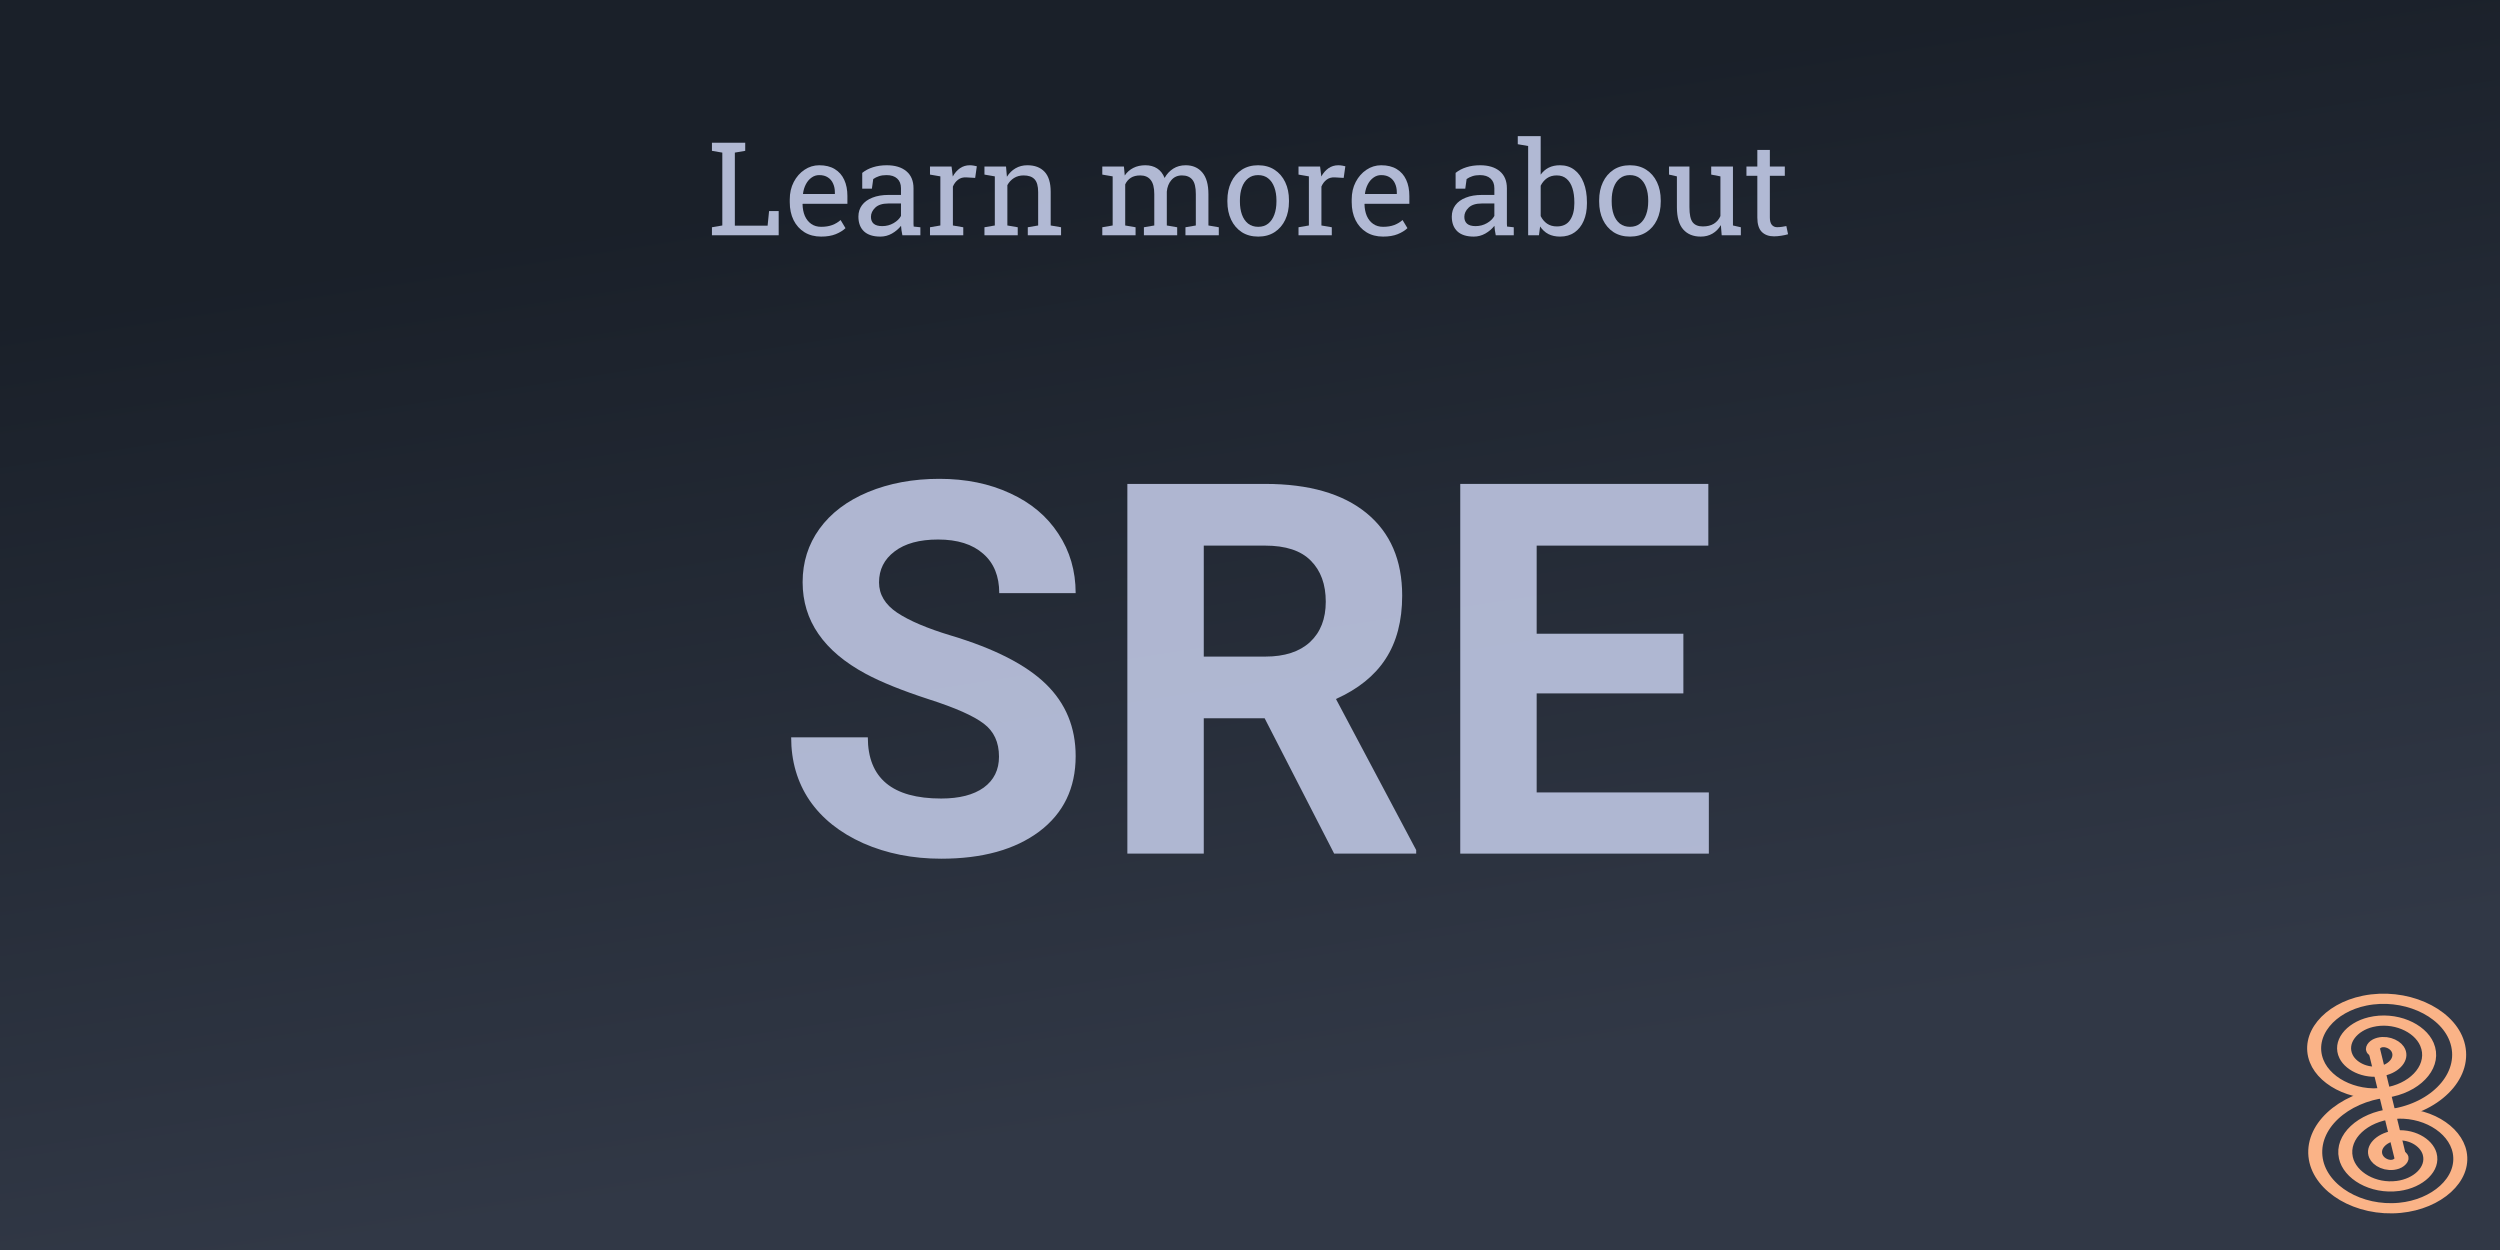
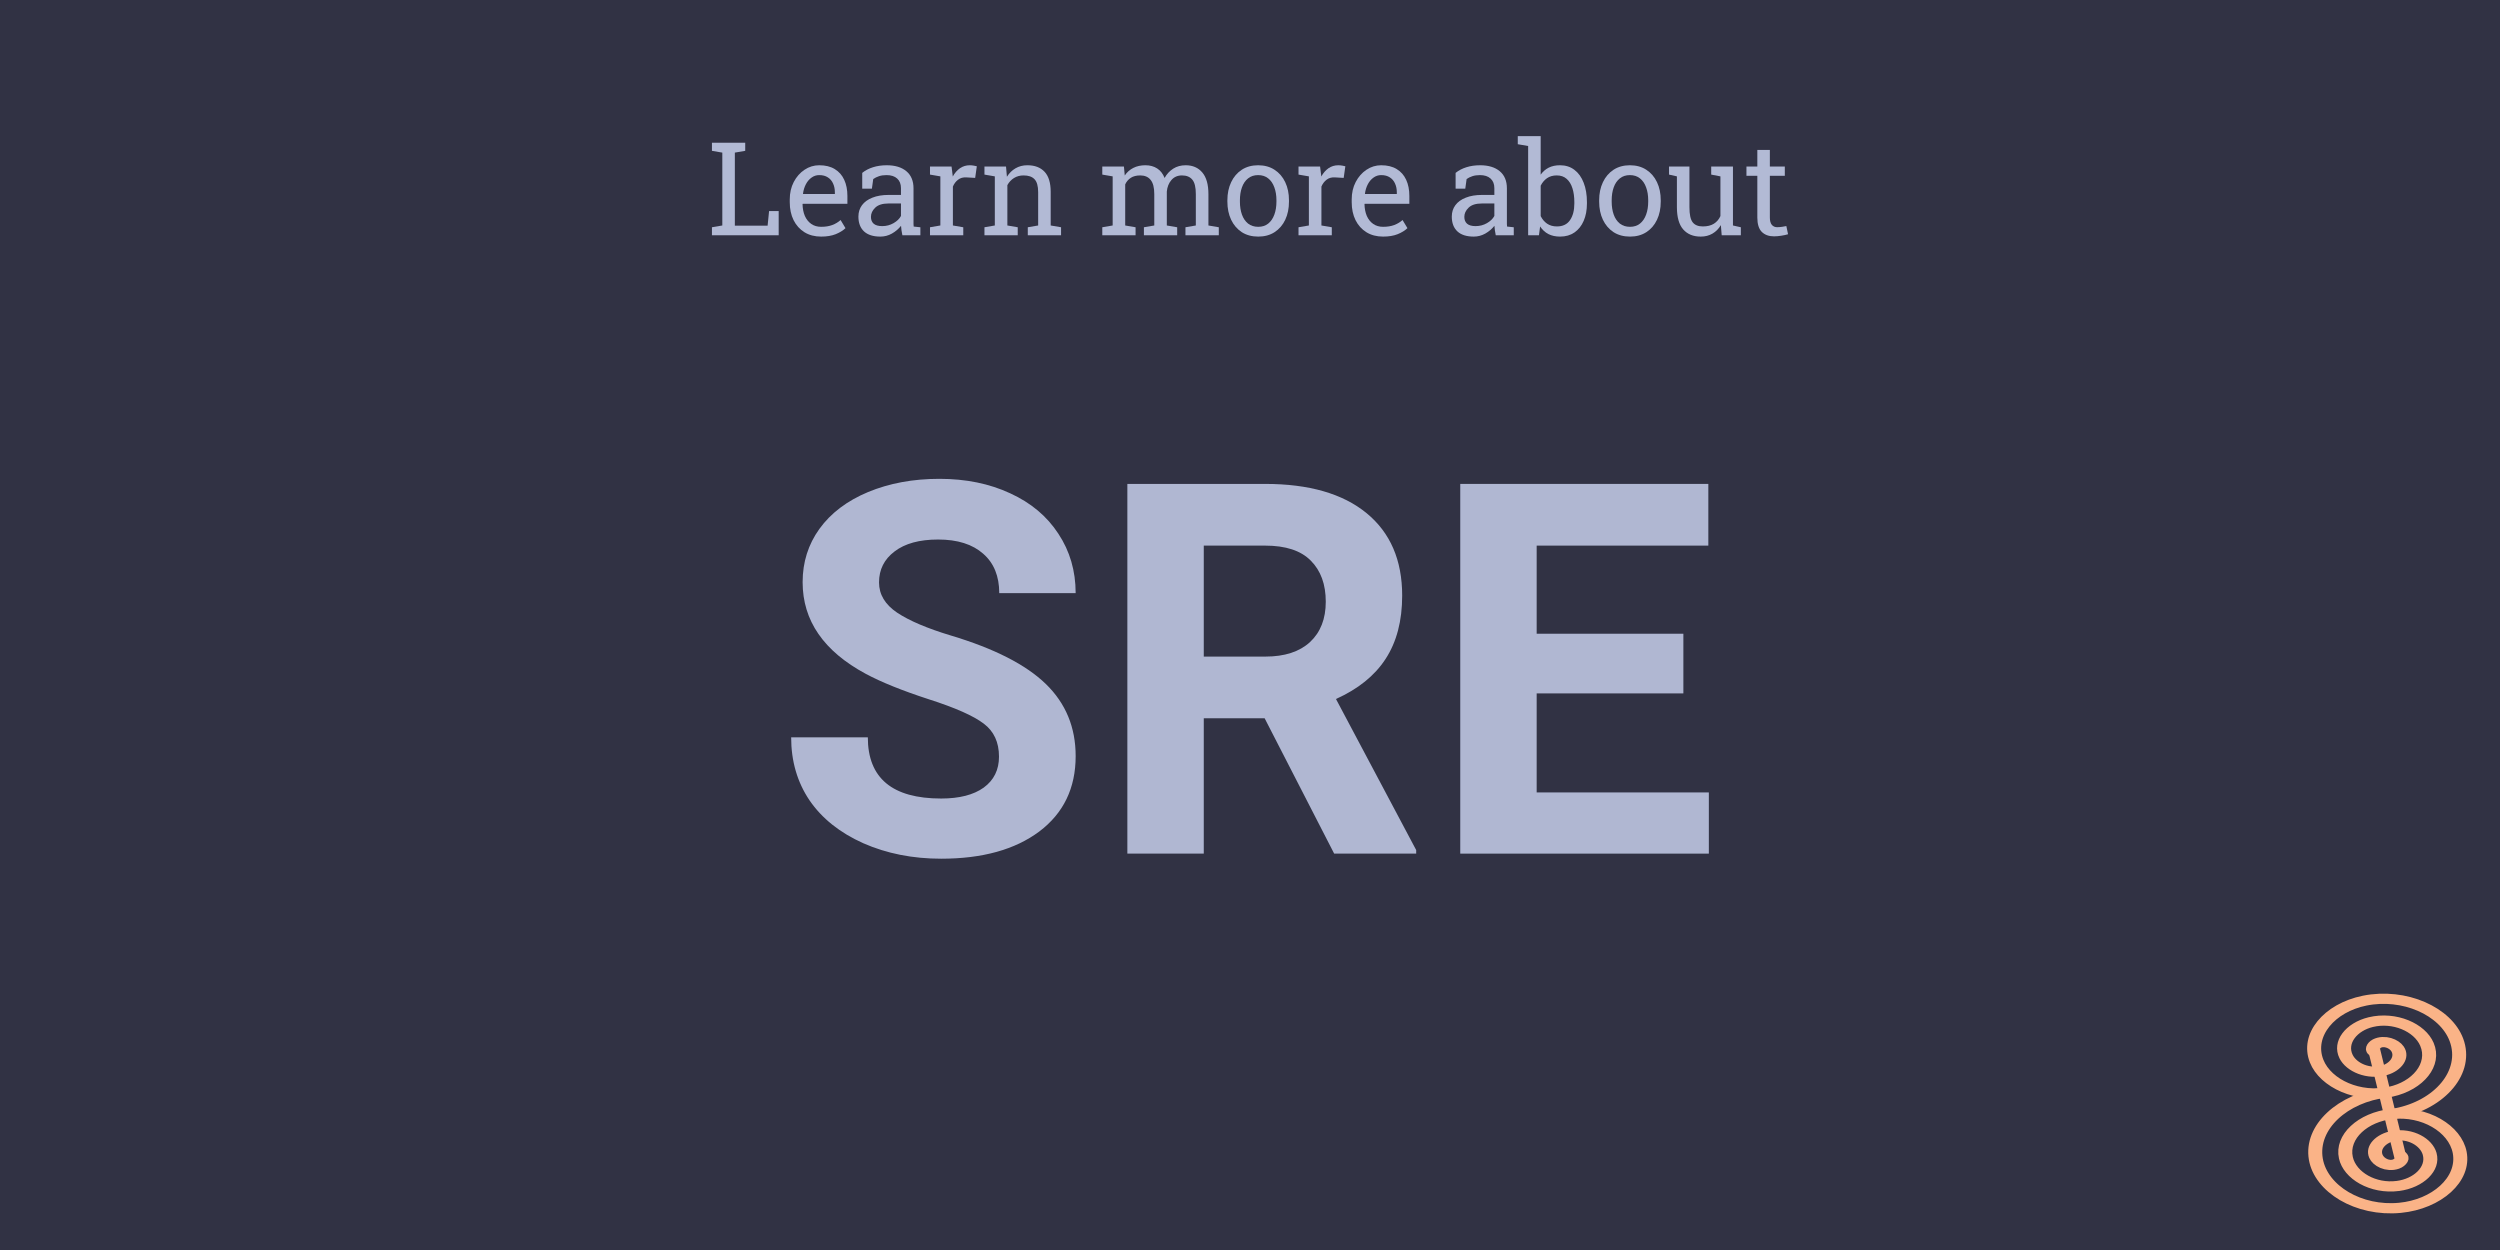
- <svg xmlns="http://www.w3.org/2000/svg" xmlns:xlink="http://www.w3.org/1999/xlink" width="1024" height="512" viewBox="0 0 1024 512" id="svg2" version="1.1">
+ <svg xmlns="http://www.w3.org/2000/svg" width="1024" height="512" viewBox="0 0 1024 512" id="svg2" version="1.1">
  <defs id="defs4">
-     <linearGradient id="linearGradient4542">
-       <stop style="stop-color:#ebedef;stop-opacity:1;" offset="0" id="stop4538" />
-       <stop style="stop-color:#ebedef;stop-opacity:0;" offset="1" id="stop4540" />
-     </linearGradient>
    <rect x="-53.125" y="1432.55" width="862.5" height="918.75" id="rect1298" />
-     <linearGradient id="linearGradient5741">
-       <stop style="stop-color:#313244;stop-opacity:0.941" offset="0" id="stop5743" />
-       <stop style="stop-color:#181825;stop-opacity:0.941" offset="1" id="stop5745" />
-     </linearGradient>
-     <linearGradient xlink:href="#linearGradient5741" id="linearGradient5747" x1="553.625" y1="989.862" x2="491.688" y2="591.425" gradientUnits="userSpaceOnUse" gradientTransform="translate(1.062557,-1.312378)" />
-     <linearGradient xlink:href="#linearGradient4542" id="linearGradient4544" x1="315.54" y1="637.812" x2="707.315" y2="637.812" gradientUnits="userSpaceOnUse" />
    <clipPath clipPathUnits="userSpaceOnUse" id="clipPath844">
      <g id="use846">
        <text transform="scale(1.001524,0.9984779)" id="text943" y="908.021" x="341.67" style="font-style:normal;font-weight:normal;font-size:96px;line-height:0%;font-family:sans-serif;letter-spacing:0px;word-spacing:0px;fill:#bac2de;fill-opacity:0.941;stroke:none;stroke-width:1px;stroke-linecap:butt;stroke-linejoin:miter;stroke-opacity:1" xml:space="preserve">
          <tspan style="font-style:normal;font-variant:normal;font-weight:bold;font-stretch:normal;font-size:229.333px;line-height:1.25;font-family:Impact;-inkscape-font-specification:'Impact Bold';fill:#bac2de;fill-opacity:0.941" y="908.021" x="341.67" id="tspan941">SRE</tspan>
        </text>
        <g aria-label="SRE" transform="scale(1.001524,0.9984779)" style="font-style:normal;font-weight:normal;font-size:96px;line-height:0%;font-family:sans-serif;letter-spacing:0px;word-spacing:0px;fill:#bac2de;fill-opacity:0.941;stroke:none;stroke-width:1px;stroke-linecap:butt;stroke-linejoin:miter;stroke-opacity:1" id="g951">
          <path d="m 450.961,781.597 h -43.784 v -13.438 q 0,-9.406 -1.68,-11.982 -1.68,-2.576 -5.599,-2.576 -4.255,0 -6.495,3.471 -2.128,3.471 -2.128,10.526 0,9.07 2.464,13.661 2.352,4.591 13.326,11.086 31.466,18.701 39.641,30.682 8.174,11.982 8.174,38.633 0,19.372 -4.591,28.555 -4.479,9.182 -17.469,15.453 -12.99,6.159 -30.234,6.159 -18.924,0 -32.362,-7.167 -13.326,-7.167 -17.469,-18.253 -4.143,-11.086 -4.143,-31.466 v -11.87 h 43.784 v 22.06 q 0,10.19 1.792,13.102 1.904,2.911 6.607,2.911 4.703,0 6.943,-3.695 2.352,-3.695 2.352,-10.974 0,-16.013 -4.367,-20.94 -4.479,-4.927 -22.06,-16.461 -17.581,-11.646 -23.292,-16.909 -5.711,-5.263 -9.518,-14.557 -3.695,-9.294 -3.695,-23.74 0,-20.828 5.263,-30.458 5.375,-9.63 17.245,-15.005 11.87,-5.487 28.667,-5.487 18.365,0 31.242,5.935 12.99,5.935 17.133,15.005 4.255,8.958 4.255,30.57 z" style="font-style:normal;font-variant:normal;font-weight:bold;font-stretch:normal;font-size:229.333px;line-height:1.25;font-family:Impact;-inkscape-font-specification:'Impact Bold';fill:#bac2de;fill-opacity:0.941" id="path945" />
          <path d="m 469.662,726.727 h 33.37 q 33.37,0 45.128,2.576 11.87,2.576 19.26,13.214 7.503,10.526 7.503,33.706 0,21.164 -5.263,28.443 -5.263,7.279 -20.716,8.734 13.997,3.471 18.812,9.294 4.815,5.823 5.935,10.75 1.232,4.815 1.232,26.763 v 47.815 H 531.138 v -60.245 q 0,-14.557 -2.352,-18.029 -2.24,-3.471 -11.982,-3.471 v 81.745 h -47.143 z m 47.143,31.018 v 40.312 q 7.951,0 11.086,-2.128 3.247,-2.24 3.247,-14.221 v -9.966 q 0,-8.622 -3.135,-11.31 -3.023,-2.688 -11.198,-2.688 z" style="font-style:normal;font-variant:normal;font-weight:bold;font-stretch:normal;font-size:229.333px;line-height:1.25;font-family:Impact;-inkscape-font-specification:'Impact Bold';fill:#bac2de;fill-opacity:0.941" id="path947" />
          <path d="m 593.175,726.727 h 78.609 v 36.281 h -31.466 v 34.378 h 29.451 v 34.49 h -29.451 v 39.865 h 34.602 v 36.281 h -81.745 z" style="font-style:normal;font-variant:normal;font-weight:bold;font-stretch:normal;font-size:229.333px;line-height:1.25;font-family:Impact;-inkscape-font-specification:'Impact Bold';fill:#bac2de;fill-opacity:0.941" id="path949" />
        </g>
-         <text transform="scale(1.001524,0.9984779)" id="text955" y="1310.491" x="329.87" style="font-style:normal;font-weight:normal;font-size:96px;line-height:0%;font-family:sans-serif;letter-spacing:0px;word-spacing:0px;display:inline;opacity:0.98;fill:#11dbdf;fill-opacity:0.941;stroke:none;stroke-width:1px;stroke-linecap:butt;stroke-linejoin:miter;stroke-opacity:1" xml:space="preserve">
-           <tspan style="font-style:normal;font-variant:normal;font-weight:bold;font-stretch:normal;font-size:229.333px;line-height:1.25;font-family:Impact;-inkscape-font-specification:'Impact Bold';fill:#11dbdf;fill-opacity:0.941" y="1310.491" x="329.87" id="tspan953">SRE</tspan>
+         <text transform="scale(1.001524,0.9984779)" id="text955" y="1310.491" x="329.87" style="font-style:normal;font-weight:normal;font-size:96px;line-height:0%;font-family:sans-serif;letter-spacing:0px;word-spacing:0px;display:inline;opacity:0.98;fill:#74c7ec;fill-opacity:0.941;stroke:none;stroke-width:1px;stroke-linecap:butt;stroke-linejoin:miter;stroke-opacity:1" xml:space="preserve">
+           <tspan style="font-style:normal;font-variant:normal;font-weight:bold;font-stretch:normal;font-size:229.333px;line-height:1.25;font-family:Impact;-inkscape-font-specification:'Impact Bold';fill:#74c7ec;fill-opacity:0.941" y="1310.491" x="329.87" id="tspan953">SRE</tspan>
        </text>
      </g>
    </clipPath>
  </defs>
  <g style="display:inline" id="layer1" transform="translate(0,-540.3622)">
-     <rect style="opacity:0.98;fill:#18dbdf;fill-opacity:0.941;stroke:#fab387;stroke-opacity:1" id="rect906" width="775" height="398.438" x="128.125" y="1086.737" />
-     <rect style="opacity:1;fill:#22995f;fill-opacity:0.941;stroke:none;stroke-width:5;stroke-linecap:round;stroke-linejoin:round;stroke-miterlimit:4;stroke-dasharray:none;stroke-opacity:1" id="rect4164" width="1024" height="512" x="0" y="540.362" />
-     <rect style="opacity:1;fill:url(#linearGradient5747);fill-opacity:1;stroke:none;stroke-width:5;stroke-linecap:round;stroke-linejoin:round;stroke-miterlimit:4;stroke-dasharray:none;stroke-opacity:1" id="rect4164-4" width="1024" height="512" x="0" y="540.362" />
-     <flowRoot xml:space="preserve" id="flowRoot4235" style="font-style:normal;font-weight:normal;line-height:0.01%;font-family:sans-serif;letter-spacing:0px;word-spacing:0px;fill:#000000;fill-opacity:1;stroke:none;stroke-width:1px;stroke-linecap:butt;stroke-linejoin:miter;stroke-opacity:1" transform="matrix(0.9989634,0,0,0.9974429,1.061456,1.381783)">
+     <rect style="opacity:0.98;fill:#74c7ec;fill-opacity:0.941;stroke:#fab387;stroke-opacity:1" id="rect906" width="775" height="398.438" x="128.125" y="1086.737" />
+     <rect style="opacity:1;fill:#585b70;fill-opacity:0.941;stroke:none;stroke-width:5;stroke-linecap:round;stroke-linejoin:round;stroke-miterlimit:4;stroke-dasharray:none;stroke-opacity:1" id="rect4164" width="1024" height="512" x="0" y="540.362" />
+     <rect style="opacity:1;fill:#313244;fill-opacity:1;stroke:none;stroke-width:5;stroke-linecap:round;stroke-linejoin:round;stroke-miterlimit:4;stroke-dasharray:none;stroke-opacity:1" id="rect4164-4" width="1024" height="512" x="0" y="540.362" />
+     <flowRoot xml:space="preserve" id="flowRoot4235" style="font-style:normal;font-weight:normal;line-height:0.01%;font-family:sans-serif;letter-spacing:0px;word-spacing:0px;fill:#11111b;fill-opacity:1;stroke:none;stroke-width:1px;stroke-linecap:butt;stroke-linejoin:miter;stroke-opacity:1" transform="matrix(0.9989634,0,0,0.9974429,1.061456,1.381783)">
      <flowRegion id="flowRegion4237">
        <rect id="rect4239" width="218.75" height="14.062" x="150.781" y="642.969" />
      </flowRegion>
      <flowPara id="flowPara4241" style="font-size:10px;line-height:1.25"> </flowPara>
    </flowRoot>
    <g id="g939" style="stroke:#fab387;stroke-opacity:1" transform="matrix(0.1631649,0,0,0.1631657,894.0443,776.1178)">
      <path transform="matrix(-0.754511,0,0,-0.549522,1101.41,1279.467)" d="m 818.156,151.407 c 16.665,7.973 6.716,31.188 -4.317,38.904 -24.432,17.085 -56.677,0.43 -68.529,-23.727 -18.856,-38.431 5.729,-82.951 43.136,-98.155 C 840.469,47.285 897.929,80.282 916.226,130.975 939.866,196.471 898.273,267.105 834.271,288.381 755.351,314.616 671.435,264.342 647.24,187.016 618.353,94.696 677.355,-2.563 768.014,-29.64 873.721,-61.213 984.359,6.547 1014.296,110.543 1048.576,229.629 972.041,353.671 854.703,386.451 722.244,423.455 584.781,338.131 549.17,207.448 509.431,61.619 603.552,-89.276 747.582,-127.71 c 9.036,-2.411 18.19,-4.381 27.418,-5.902" id="path881-7" style="fill:none;fill-opacity:1;fill-rule:evenodd;stroke:#fab387;stroke-width:46.59;stroke-miterlimit:4;stroke-dasharray:none;stroke-opacity:1" />
-       <text transform="scale(1.006766,0.9932794)" id="text3340-3" y="1527.291" x="689.023" style="font-style:normal;font-weight:normal;font-size:12.09px;line-height:0%;font-family:sans-serif;letter-spacing:0px;word-spacing:0px;fill:#000000;fill-opacity:1;stroke:#fab387;stroke-width:30;stroke-linecap:butt;stroke-linejoin:miter;stroke-miterlimit:4;stroke-dasharray:none;stroke-opacity:1" xml:space="preserve">
+       <text transform="scale(1.006766,0.9932794)" id="text3340-3" y="1527.291" x="689.023" style="font-style:normal;font-weight:normal;font-size:12.09px;line-height:0%;font-family:sans-serif;letter-spacing:0px;word-spacing:0px;fill:#11111b;fill-opacity:1;stroke:#fab387;stroke-width:30;stroke-linecap:butt;stroke-linejoin:miter;stroke-miterlimit:4;stroke-dasharray:none;stroke-opacity:1" xml:space="preserve">
        <tspan style="font-size:39.958px;line-height:1.25;stroke:#fab387;stroke-width:30;stroke-miterlimit:4;stroke-dasharray:none;stroke-opacity:1" y="1527.291" x="689.023" id="tspan3342-6"> </tspan>
      </text>
      <path transform="matrix(0.754511,0,0,0.549522,1094.754,1224.256)" d="m -729.379,420.178 c 15.131,11.98 1.377,33.941 -11.812,40.296 -27.878,13.433 -58.409,-8.384 -66.912,-35.179 -13.306,-41.932 18.163,-83.597 58.546,-93.528 55.698,-13.697 109.024,27.941 120.144,81.912 14.294,69.383 -37.711,134.561 -105.279,146.759 -83.036,14.991 -160.156,-47.476 -173.375,-128.646 -15.744,-96.675 57.238,-185.787 152.012,-199.991 110.305,-16.531 211.442,66.998 226.607,175.379 17.341,123.931 -76.756,237.112 -198.746,253.222 -137.554,18.166 -262.794,-86.513 -279.838,-222.112 -18.395,-146.344 89.313,-280.992 233.033,-304.68" id="path881" style="fill:none;fill-opacity:1;fill-rule:evenodd;stroke:#fab387;stroke-width:46.59;stroke-miterlimit:4;stroke-dasharray:none;stroke-opacity:1" />
      <path id="path941" d="m 479.462,1186.029 68.025,279.063" style="fill:none;stroke:#fab387;stroke-width:30;stroke-linecap:butt;stroke-linejoin:miter;stroke-miterlimit:4;stroke-dasharray:none;stroke-opacity:1" />
    </g>
    <text xml:space="preserve" id="text1296" style="font-size:26.667px;line-height:1.25;font-family:Verdana;-inkscape-font-specification:Verdana;white-space:pre;shape-inside:url(#rect1298);" />
    <g id="layer2" />
    <g aria-label="Learn more about" transform="scale(1.000762,0.9992387)" style="font-style:normal;font-variant:normal;font-weight:normal;font-stretch:normal;line-height:0%;font-family:Georgia;-inkscape-font-specification:Georgia;letter-spacing:0px;word-spacing:0px;display:inline;fill:#bac2de;fill-opacity:0.941;stroke:none;stroke-width:1px;stroke-linecap:butt;stroke-linejoin:miter;stroke-opacity:1" id="text4440-8-2">
      <path d="m 291.389,637.211 v -3.281 l 4.245,-0.729 v -29.87 l -4.245,-0.729 v -3.307 h 4.245 5.13 4.245 v 3.307 l -4.245,0.729 v 29.948 h 13.411 l 0.599,-5.99 h 3.932 v 9.922 z" style="font-style:normal;font-variant:normal;font-weight:normal;font-stretch:normal;font-size:53.333px;line-height:1.25;font-family:'Roboto Slab';-inkscape-font-specification:'Roboto Slab';fill:#bac2de;fill-opacity:0.941" id="path942" />
      <path d="m 336.076,637.758 q -3.906,0 -6.797,-1.771 -2.891,-1.797 -4.479,-4.974 -1.562,-3.177 -1.562,-7.344 v -1.146 q 0,-4.01 1.641,-7.161 1.667,-3.177 4.401,-5 2.76,-1.849 6.016,-1.849 3.802,0 6.354,1.562 2.578,1.562 3.88,4.401 1.302,2.812 1.302,6.641 v 3.203 h -18.281 l -0.078,0.13 q 0.052,2.708 0.938,4.818 0.911,2.083 2.604,3.281 1.693,1.198 4.062,1.198 2.604,0 4.557,-0.729 1.979,-0.755 3.411,-2.057 l 2.005,3.333 q -1.51,1.458 -4.01,2.474 -2.474,0.99 -5.964,0.99 z m -7.37,-17.448 h 12.995 v -0.677 q 0,-2.031 -0.729,-3.62 -0.703,-1.615 -2.135,-2.526 -1.406,-0.938 -3.542,-0.938 -1.719,0 -3.125,1.016 -1.406,0.99 -2.318,2.708 -0.911,1.719 -1.198,3.906 z" style="font-style:normal;font-variant:normal;font-weight:normal;font-stretch:normal;font-size:53.333px;line-height:1.25;font-family:'Roboto Slab';-inkscape-font-specification:'Roboto Slab';fill:#bac2de;fill-opacity:0.941" id="path944" />
      <path d="m 360.321,637.758 q -4.401,0 -6.693,-2.135 -2.292,-2.161 -2.292,-6.068 0,-2.682 1.458,-4.661 1.484,-2.005 4.271,-3.099 2.786,-1.12 6.667,-1.12 h 5.026 v -2.76 q 0,-2.552 -1.562,-3.958 -1.536,-1.406 -4.349,-1.406 -1.771,0 -3.073,0.443 -1.302,0.417 -2.37,1.172 l -0.547,3.932 h -3.958 v -6.458 q 1.901,-1.536 4.427,-2.318 2.526,-0.807 5.599,-0.807 5.13,0 8.047,2.448 2.917,2.448 2.917,7.005 v 13.568 q 0,0.547 0,1.068 0.026,0.521 0.078,1.042 l 2.734,0.286 v 3.281 h -7.37 q -0.234,-1.146 -0.365,-2.057 -0.13,-0.911 -0.182,-1.823 -1.484,1.901 -3.724,3.177 -2.214,1.25 -4.74,1.25 z m 0.755,-4.297 q 2.552,0 4.661,-1.224 2.109,-1.224 3.021,-2.943 v -5.104 h -5.208 q -3.542,0 -5.312,1.693 -1.771,1.693 -1.771,3.776 0,1.849 1.146,2.839 1.146,0.964 3.464,0.964 z" style="font-style:normal;font-variant:normal;font-weight:normal;font-stretch:normal;font-size:53.333px;line-height:1.25;font-family:'Roboto Slab';-inkscape-font-specification:'Roboto Slab';fill:#bac2de;fill-opacity:0.941" id="path946" />
      <path d="m 380.634,637.211 v -3.281 l 4.245,-0.729 v -20.13 l -4.245,-0.729 v -3.307 h 8.828 l 0.443,3.594 0.052,0.495 q 1.198,-2.161 2.943,-3.385 1.771,-1.224 4.036,-1.224 0.807,0 1.641,0.156 0.859,0.13 1.224,0.26 l -0.677,4.766 -3.568,-0.208 q -2.031,-0.13 -3.411,0.938 -1.38,1.042 -2.135,2.812 v 15.964 l 4.245,0.729 v 3.281 z" style="font-style:normal;font-variant:normal;font-weight:normal;font-stretch:normal;font-size:53.333px;line-height:1.25;font-family:'Roboto Slab';-inkscape-font-specification:'Roboto Slab';fill:#bac2de;fill-opacity:0.941" id="path948" />
      <path d="m 402.925,637.211 v -3.281 l 4.245,-0.729 v -20.13 l -4.245,-0.729 v -3.307 h 8.828 l 0.365,4.193 q 1.406,-2.24 3.516,-3.464 2.135,-1.25 4.844,-1.25 4.557,0 7.057,2.682 2.5,2.656 2.5,8.229 v 13.776 l 4.245,0.729 v 3.281 h -13.62 v -3.281 l 4.245,-0.729 v -13.672 q 0,-3.724 -1.484,-5.286 -1.458,-1.562 -4.479,-1.562 -2.214,0 -3.932,1.068 -1.693,1.068 -2.708,2.917 v 16.536 l 4.245,0.729 v 3.281 z" style="font-style:normal;font-variant:normal;font-weight:normal;font-stretch:normal;font-size:53.333px;line-height:1.25;font-family:'Roboto Slab';-inkscape-font-specification:'Roboto Slab';fill:#bac2de;fill-opacity:0.941" id="path950" />
      <path d="m 451.155,637.211 v -3.281 l 4.245,-0.729 v -20.13 l -4.245,-0.729 v -3.307 h 8.854 l 0.339,3.672 q 1.354,-2.005 3.49,-3.099 2.135,-1.094 4.948,-1.094 2.812,0 4.818,1.302 2.031,1.302 3.047,3.906 1.328,-2.396 3.516,-3.802 2.188,-1.406 5.104,-1.406 4.323,0 6.823,2.969 2.5,2.943 2.5,8.88 v 12.839 l 4.245,0.729 v 3.281 h -13.646 v -3.281 l 4.245,-0.729 v -12.891 q 0,-4.167 -1.432,-5.885 -1.432,-1.745 -4.245,-1.745 -2.682,0 -4.323,1.901 -1.615,1.875 -1.875,4.74 v 13.88 l 4.245,0.729 v 3.281 h -13.62 v -3.281 l 4.245,-0.729 v -12.891 q 0,-3.958 -1.484,-5.781 -1.458,-1.849 -4.245,-1.849 -2.344,0 -3.854,0.964 -1.51,0.964 -2.318,2.708 v 16.849 l 4.245,0.729 v 3.281 z" style="font-style:normal;font-variant:normal;font-weight:normal;font-stretch:normal;font-size:53.333px;line-height:1.25;font-family:'Roboto Slab';-inkscape-font-specification:'Roboto Slab';fill:#bac2de;fill-opacity:0.941" id="path952" />
      <path d="m 514.983,637.758 q -3.906,0 -6.745,-1.823 -2.812,-1.849 -4.349,-5.078 -1.536,-3.255 -1.536,-7.422 v -0.573 q 0,-4.167 1.536,-7.396 1.536,-3.255 4.349,-5.104 2.839,-1.849 6.693,-1.849 3.906,0 6.719,1.849 2.839,1.849 4.375,5.078 1.536,3.229 1.536,7.422 v 0.573 q 0,4.193 -1.536,7.448 -1.536,3.229 -4.349,5.052 -2.812,1.823 -6.693,1.823 z m 0,-4.01 q 2.448,0 4.089,-1.328 1.667,-1.354 2.5,-3.672 0.859,-2.344 0.859,-5.312 v -0.573 q 0,-2.969 -0.859,-5.286 -0.833,-2.344 -2.5,-3.672 -1.667,-1.354 -4.141,-1.354 -2.448,0 -4.115,1.354 -1.667,1.328 -2.5,3.672 -0.833,2.318 -0.833,5.286 v 0.573 q 0,2.969 0.833,5.312 0.833,2.318 2.5,3.672 1.693,1.328 4.167,1.328 z" style="font-style:normal;font-variant:normal;font-weight:normal;font-stretch:normal;font-size:53.333px;line-height:1.25;font-family:'Roboto Slab';-inkscape-font-specification:'Roboto Slab';fill:#bac2de;fill-opacity:0.941" id="path954" />
      <path d="m 531.467,637.211 v -3.281 l 4.245,-0.729 v -20.13 l -4.245,-0.729 v -3.307 h 8.828 l 0.443,3.594 0.052,0.495 q 1.198,-2.161 2.943,-3.385 1.771,-1.224 4.036,-1.224 0.807,0 1.641,0.156 0.859,0.13 1.224,0.26 l -0.677,4.766 -3.568,-0.208 q -2.031,-0.13 -3.411,0.938 -1.38,1.042 -2.135,2.812 v 15.964 l 4.245,0.729 v 3.281 z" style="font-style:normal;font-variant:normal;font-weight:normal;font-stretch:normal;font-size:53.333px;line-height:1.25;font-family:'Roboto Slab';-inkscape-font-specification:'Roboto Slab';fill:#bac2de;fill-opacity:0.941" id="path956" />
      <path d="m 566.076,637.758 q -3.906,0 -6.797,-1.771 -2.891,-1.797 -4.479,-4.974 -1.562,-3.177 -1.562,-7.344 v -1.146 q 0,-4.01 1.641,-7.161 1.667,-3.177 4.401,-5 2.76,-1.849 6.016,-1.849 3.802,0 6.354,1.562 2.578,1.562 3.88,4.401 1.302,2.812 1.302,6.641 v 3.203 h -18.281 l -0.078,0.13 q 0.052,2.708 0.938,4.818 0.911,2.083 2.604,3.281 1.693,1.198 4.062,1.198 2.604,0 4.557,-0.729 1.979,-0.755 3.411,-2.057 l 2.005,3.333 q -1.51,1.458 -4.01,2.474 -2.474,0.99 -5.964,0.99 z m -7.37,-17.448 h 12.995 v -0.677 q 0,-2.031 -0.729,-3.62 -0.703,-1.615 -2.135,-2.526 -1.406,-0.938 -3.542,-0.938 -1.719,0 -3.125,1.016 -1.406,0.99 -2.318,2.708 -0.911,1.719 -1.198,3.906 z" style="font-style:normal;font-variant:normal;font-weight:normal;font-stretch:normal;font-size:53.333px;line-height:1.25;font-family:'Roboto Slab';-inkscape-font-specification:'Roboto Slab';fill:#bac2de;fill-opacity:0.941" id="path958" />
      <path d="m 603.186,637.758 q -4.401,0 -6.693,-2.135 -2.292,-2.161 -2.292,-6.068 0,-2.682 1.458,-4.661 1.484,-2.005 4.271,-3.099 2.786,-1.12 6.667,-1.12 h 5.026 v -2.76 q 0,-2.552 -1.562,-3.958 -1.536,-1.406 -4.349,-1.406 -1.771,0 -3.073,0.443 -1.302,0.417 -2.37,1.172 l -0.547,3.932 h -3.958 v -6.458 q 1.901,-1.536 4.427,-2.318 2.526,-0.807 5.599,-0.807 5.13,0 8.047,2.448 2.917,2.448 2.917,7.005 v 13.568 q 0,0.547 0,1.068 0.026,0.521 0.078,1.042 l 2.734,0.286 v 3.281 h -7.37 q -0.234,-1.146 -0.365,-2.057 -0.13,-0.911 -0.182,-1.823 -1.484,1.901 -3.724,3.177 -2.214,1.25 -4.74,1.25 z m 0.755,-4.297 q 2.552,0 4.661,-1.224 2.109,-1.224 3.021,-2.943 v -5.104 h -5.208 q -3.542,0 -5.312,1.693 -1.771,1.693 -1.771,3.776 0,1.849 1.146,2.839 1.146,0.964 3.464,0.964 z" style="font-style:normal;font-variant:normal;font-weight:normal;font-stretch:normal;font-size:53.333px;line-height:1.25;font-family:'Roboto Slab';-inkscape-font-specification:'Roboto Slab';fill:#bac2de;fill-opacity:0.941" id="path960" />
      <path d="m 638.524,637.758 q -2.76,0 -4.792,-1.042 -2.031,-1.068 -3.385,-3.125 l -0.469,3.62 h -4.427 v -36.589 l -4.245,-0.729 v -3.307 h 9.375 v 15.781 q 1.328,-1.875 3.281,-2.865 1.979,-0.99 4.609,-0.99 3.49,0 5.938,1.901 2.474,1.875 3.776,5.286 1.328,3.411 1.328,7.943 v 0.547 q 0,4.062 -1.328,7.109 -1.302,3.047 -3.776,4.766 -2.448,1.693 -5.885,1.693 z m -1.302,-4.167 q 3.62,0 5.365,-2.578 1.771,-2.578 1.771,-6.823 v -0.547 q 0,-3.255 -0.781,-5.703 -0.781,-2.474 -2.37,-3.854 -1.589,-1.406 -4.036,-1.406 -2.37,0 -4.01,1.146 -1.615,1.146 -2.578,3.073 v 12.448 q 0.964,1.953 2.604,3.099 1.667,1.146 4.036,1.146 z" style="font-style:normal;font-variant:normal;font-weight:normal;font-stretch:normal;font-size:53.333px;line-height:1.25;font-family:'Roboto Slab';-inkscape-font-specification:'Roboto Slab';fill:#bac2de;fill-opacity:0.941" id="path962" />
      <path d="m 667.144,637.758 q -3.906,0 -6.745,-1.823 -2.812,-1.849 -4.349,-5.078 -1.536,-3.255 -1.536,-7.422 v -0.573 q 0,-4.167 1.536,-7.396 1.536,-3.255 4.349,-5.104 2.839,-1.849 6.693,-1.849 3.906,0 6.719,1.849 2.839,1.849 4.375,5.078 1.536,3.229 1.536,7.422 v 0.573 q 0,4.193 -1.536,7.448 -1.536,3.229 -4.349,5.052 -2.812,1.823 -6.693,1.823 z m 0,-4.01 q 2.448,0 4.089,-1.328 1.667,-1.354 2.5,-3.672 0.859,-2.344 0.859,-5.312 v -0.573 q 0,-2.969 -0.859,-5.286 -0.833,-2.344 -2.5,-3.672 -1.667,-1.354 -4.141,-1.354 -2.448,0 -4.115,1.354 -1.667,1.328 -2.5,3.672 -0.833,2.318 -0.833,5.286 v 0.573 q 0,2.969 0.833,5.312 0.833,2.318 2.5,3.672 1.693,1.328 4.167,1.328 z" style="font-style:normal;font-variant:normal;font-weight:normal;font-stretch:normal;font-size:53.333px;line-height:1.25;font-family:'Roboto Slab';-inkscape-font-specification:'Roboto Slab';fill:#bac2de;fill-opacity:0.941" id="path964" />
      <path d="m 696.076,637.758 q -4.583,0 -7.161,-2.943 -2.578,-2.943 -2.578,-9.167 v -12.578 l -3.229,-0.729 v -3.307 h 3.229 5.13 v 16.667 q 0,4.505 1.328,6.198 1.328,1.693 4.141,1.693 2.734,0 4.505,-1.094 1.797,-1.12 2.708,-3.151 v -16.276 l -3.776,-0.729 v -3.307 h 3.776 5.13 v 24.167 l 3.229,0.729 v 3.281 h -7.839 l -0.339,-4.167 q -1.328,2.266 -3.438,3.49 -2.083,1.224 -4.818,1.224 z" style="font-style:normal;font-variant:normal;font-weight:normal;font-stretch:normal;font-size:53.333px;line-height:1.25;font-family:'Roboto Slab';-inkscape-font-specification:'Roboto Slab';fill:#bac2de;fill-opacity:0.941" id="path966" />
      <path d="m 726.05,637.654 q -3.125,0 -4.974,-1.823 -1.823,-1.849 -1.823,-5.885 v -17.109 h -4.453 v -3.802 h 4.453 v -6.797 h 5.13 v 6.797 h 6.12 v 3.802 h -6.12 v 17.109 q 0,2.031 0.807,2.995 0.807,0.964 2.161,0.964 0.911,0 2.031,-0.156 1.12,-0.182 1.745,-0.312 l 0.703,3.359 q -1.12,0.339 -2.76,0.599 -1.615,0.26 -3.021,0.26 z" style="font-style:normal;font-variant:normal;font-weight:normal;font-stretch:normal;font-size:53.333px;line-height:1.25;font-family:'Roboto Slab';-inkscape-font-specification:'Roboto Slab';fill:#bac2de;fill-opacity:0.941" id="path968" />
    </g>
    <g aria-label="SRE" transform="scale(1.001524,0.9984779)" style="font-style:normal;font-variant:normal;font-weight:bold;font-stretch:normal;font-size:96px;line-height:0%;font-family:Roboto;-inkscape-font-specification:'Roboto Bold';letter-spacing:0px;word-spacing:0px;display:inline;opacity:0.98;fill:#bac2de;fill-opacity:0.941;stroke:none;stroke-width:1px;stroke-linecap:butt;stroke-linejoin:miter;stroke-opacity:1" id="text4160-3-3-9-0">
      <path d="m 408.565,851.574 q 0,-8.854 -6.25,-13.542 -6.25,-4.792 -22.5,-10 -16.25,-5.312 -25.729,-10.417 -25.833,-13.958 -25.833,-37.604 0,-12.292 6.875,-21.875 6.979,-9.688 19.896,-15.104 13.021,-5.417 29.167,-5.417 16.25,0 28.958,5.938 12.708,5.833 19.687,16.562 7.083,10.729 7.083,24.375 h -31.25 q 0,-10.417 -6.562,-16.146 -6.562,-5.833 -18.438,-5.833 -11.458,0 -17.812,4.896 -6.354,4.792 -6.354,12.708 0,7.396 7.396,12.396 7.5,5 21.979,9.375 26.667,8.021 38.854,19.896 12.188,11.875 12.188,29.583 0,19.688 -14.896,30.938 -14.896,11.146 -40.104,11.146 -17.5,0 -31.875,-6.354 -14.375,-6.458 -21.979,-17.604 -7.5,-11.146 -7.5,-25.833 h 31.354 q 0,25.104 30,25.104 11.146,0 17.396,-4.479 6.25,-4.583 6.25,-12.708 z" style="font-style:normal;font-variant:normal;font-weight:bold;font-stretch:normal;font-size:213.333px;line-height:1.25;font-family:Roboto;-inkscape-font-specification:'Roboto Bold';fill:#bac2de;fill-opacity:0.941" id="path971" />
      <path d="m 517.21,835.845 h -24.896 v 55.521 h -31.25 V 739.699 h 56.354 q 26.875,0 41.458,11.979 14.583,11.979 14.583,33.854 0,15.521 -6.771,25.938 -6.667,10.312 -20.312,16.458 l 32.812,61.979 v 1.458 h -33.542 z m -24.896,-25.312 h 25.208 q 11.771,0 18.229,-5.938 6.458,-6.042 6.458,-16.562 0,-10.729 -6.146,-16.875 -6.042,-6.146 -18.646,-6.146 h -25.104 z" style="font-style:normal;font-variant:normal;font-weight:bold;font-stretch:normal;font-size:213.333px;line-height:1.25;font-family:Roboto;-inkscape-font-specification:'Roboto Bold';fill:#bac2de;fill-opacity:0.941" id="path973" />
      <path d="m 688.46,825.637 h -60 v 40.625 H 698.877 v 25.104 H 597.21 V 739.699 h 101.458 v 25.312 h -70.208 v 36.146 h 60 z" style="font-style:normal;font-variant:normal;font-weight:bold;font-stretch:normal;font-size:213.333px;line-height:1.25;font-family:Roboto;-inkscape-font-specification:'Roboto Bold';fill:#bac2de;fill-opacity:0.941" id="path975" />
    </g>
    <text xml:space="preserve" style="font-style:normal;font-variant:normal;font-weight:normal;font-stretch:normal;line-height:0%;font-family:Georgia;-inkscape-font-specification:Georgia;letter-spacing:0px;word-spacing:0px;display:inline;fill:#bac2de;fill-opacity:0.941;stroke:none;stroke-width:1px;stroke-linecap:butt;stroke-linejoin:miter;stroke-opacity:1" x="316.321" y="1170.869" id="text4440-8-2-2" transform="scale(1.000762,0.9992387)">
      <tspan id="tspan4442-1-4-9" x="316.321" y="1170.869" style="font-style:normal;font-variant:normal;font-weight:normal;font-stretch:normal;font-size:53.333px;line-height:1.25;font-family:'Roboto Slab';-inkscape-font-specification:'Roboto Slab';fill:#bac2de;fill-opacity:0.941">Learn more about</tspan>
    </text>
    <text transform="scale(1.001524,0.9984779)" id="text4160-3-3-9-0-9" y="1425.43" x="343.398" style="font-style:normal;font-variant:normal;font-weight:bold;font-stretch:normal;font-size:96px;line-height:0%;font-family:Roboto;-inkscape-font-specification:'Roboto Bold';letter-spacing:0px;word-spacing:0px;display:inline;opacity:0.98;fill:#bac2de;fill-opacity:0.941;stroke:none;stroke-width:1px;stroke-linecap:butt;stroke-linejoin:miter;stroke-opacity:1" xml:space="preserve">
      <tspan style="font-style:normal;font-variant:normal;font-weight:bold;font-stretch:normal;font-size:213.333px;line-height:1.25;font-family:Roboto;-inkscape-font-specification:'Roboto Bold';fill:#bac2de;fill-opacity:0.941" y="1425.43" x="343.398" id="tspan4162-6-6-0-6-0">SRE</tspan>
    </text>
  </g>
</svg>
